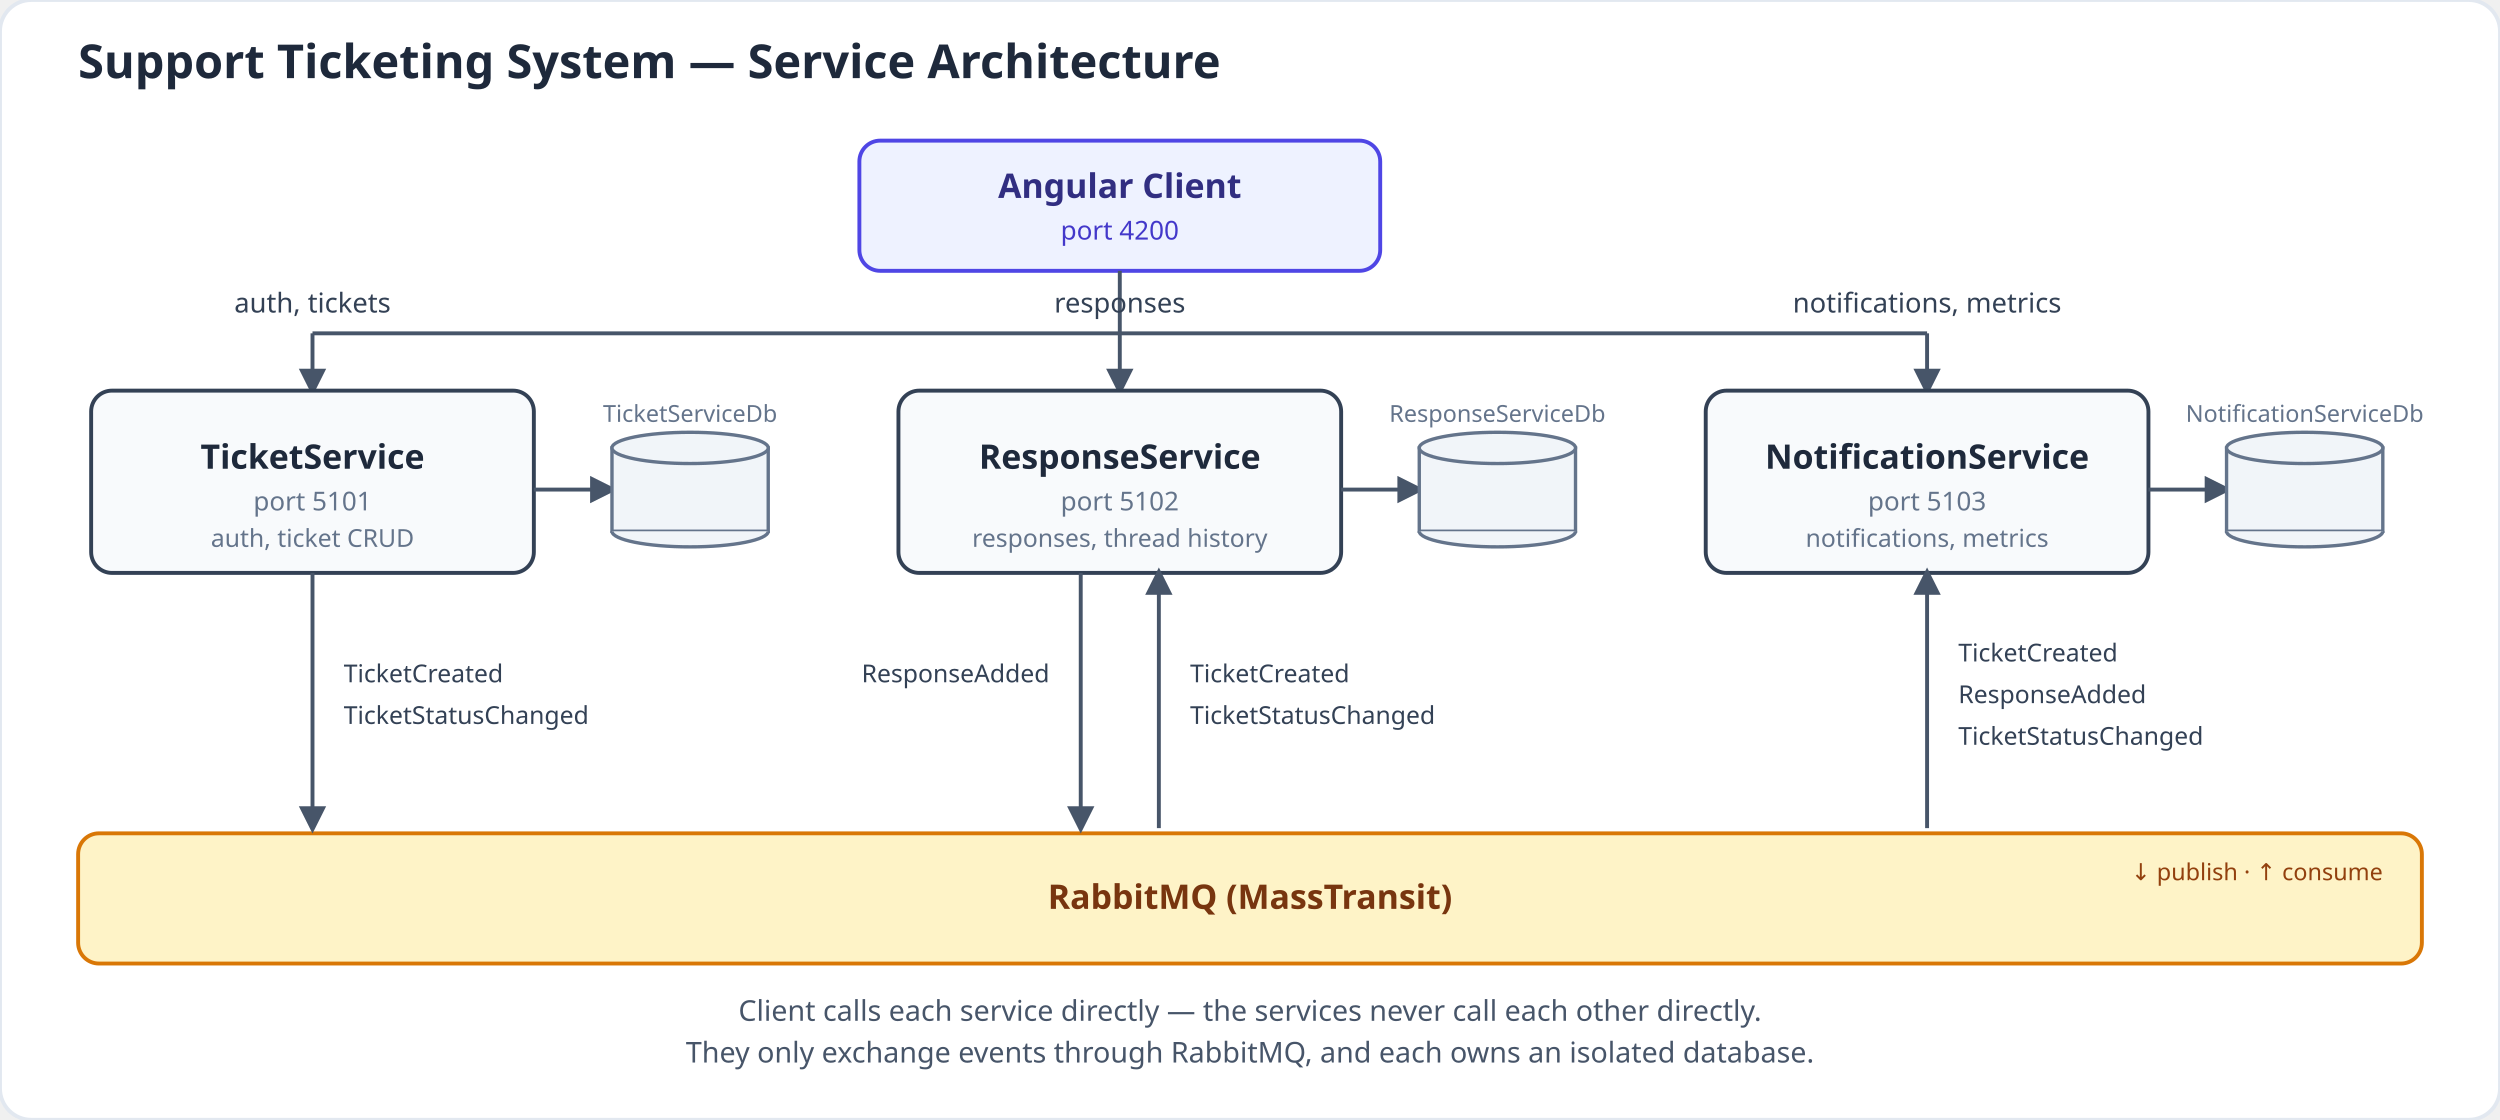
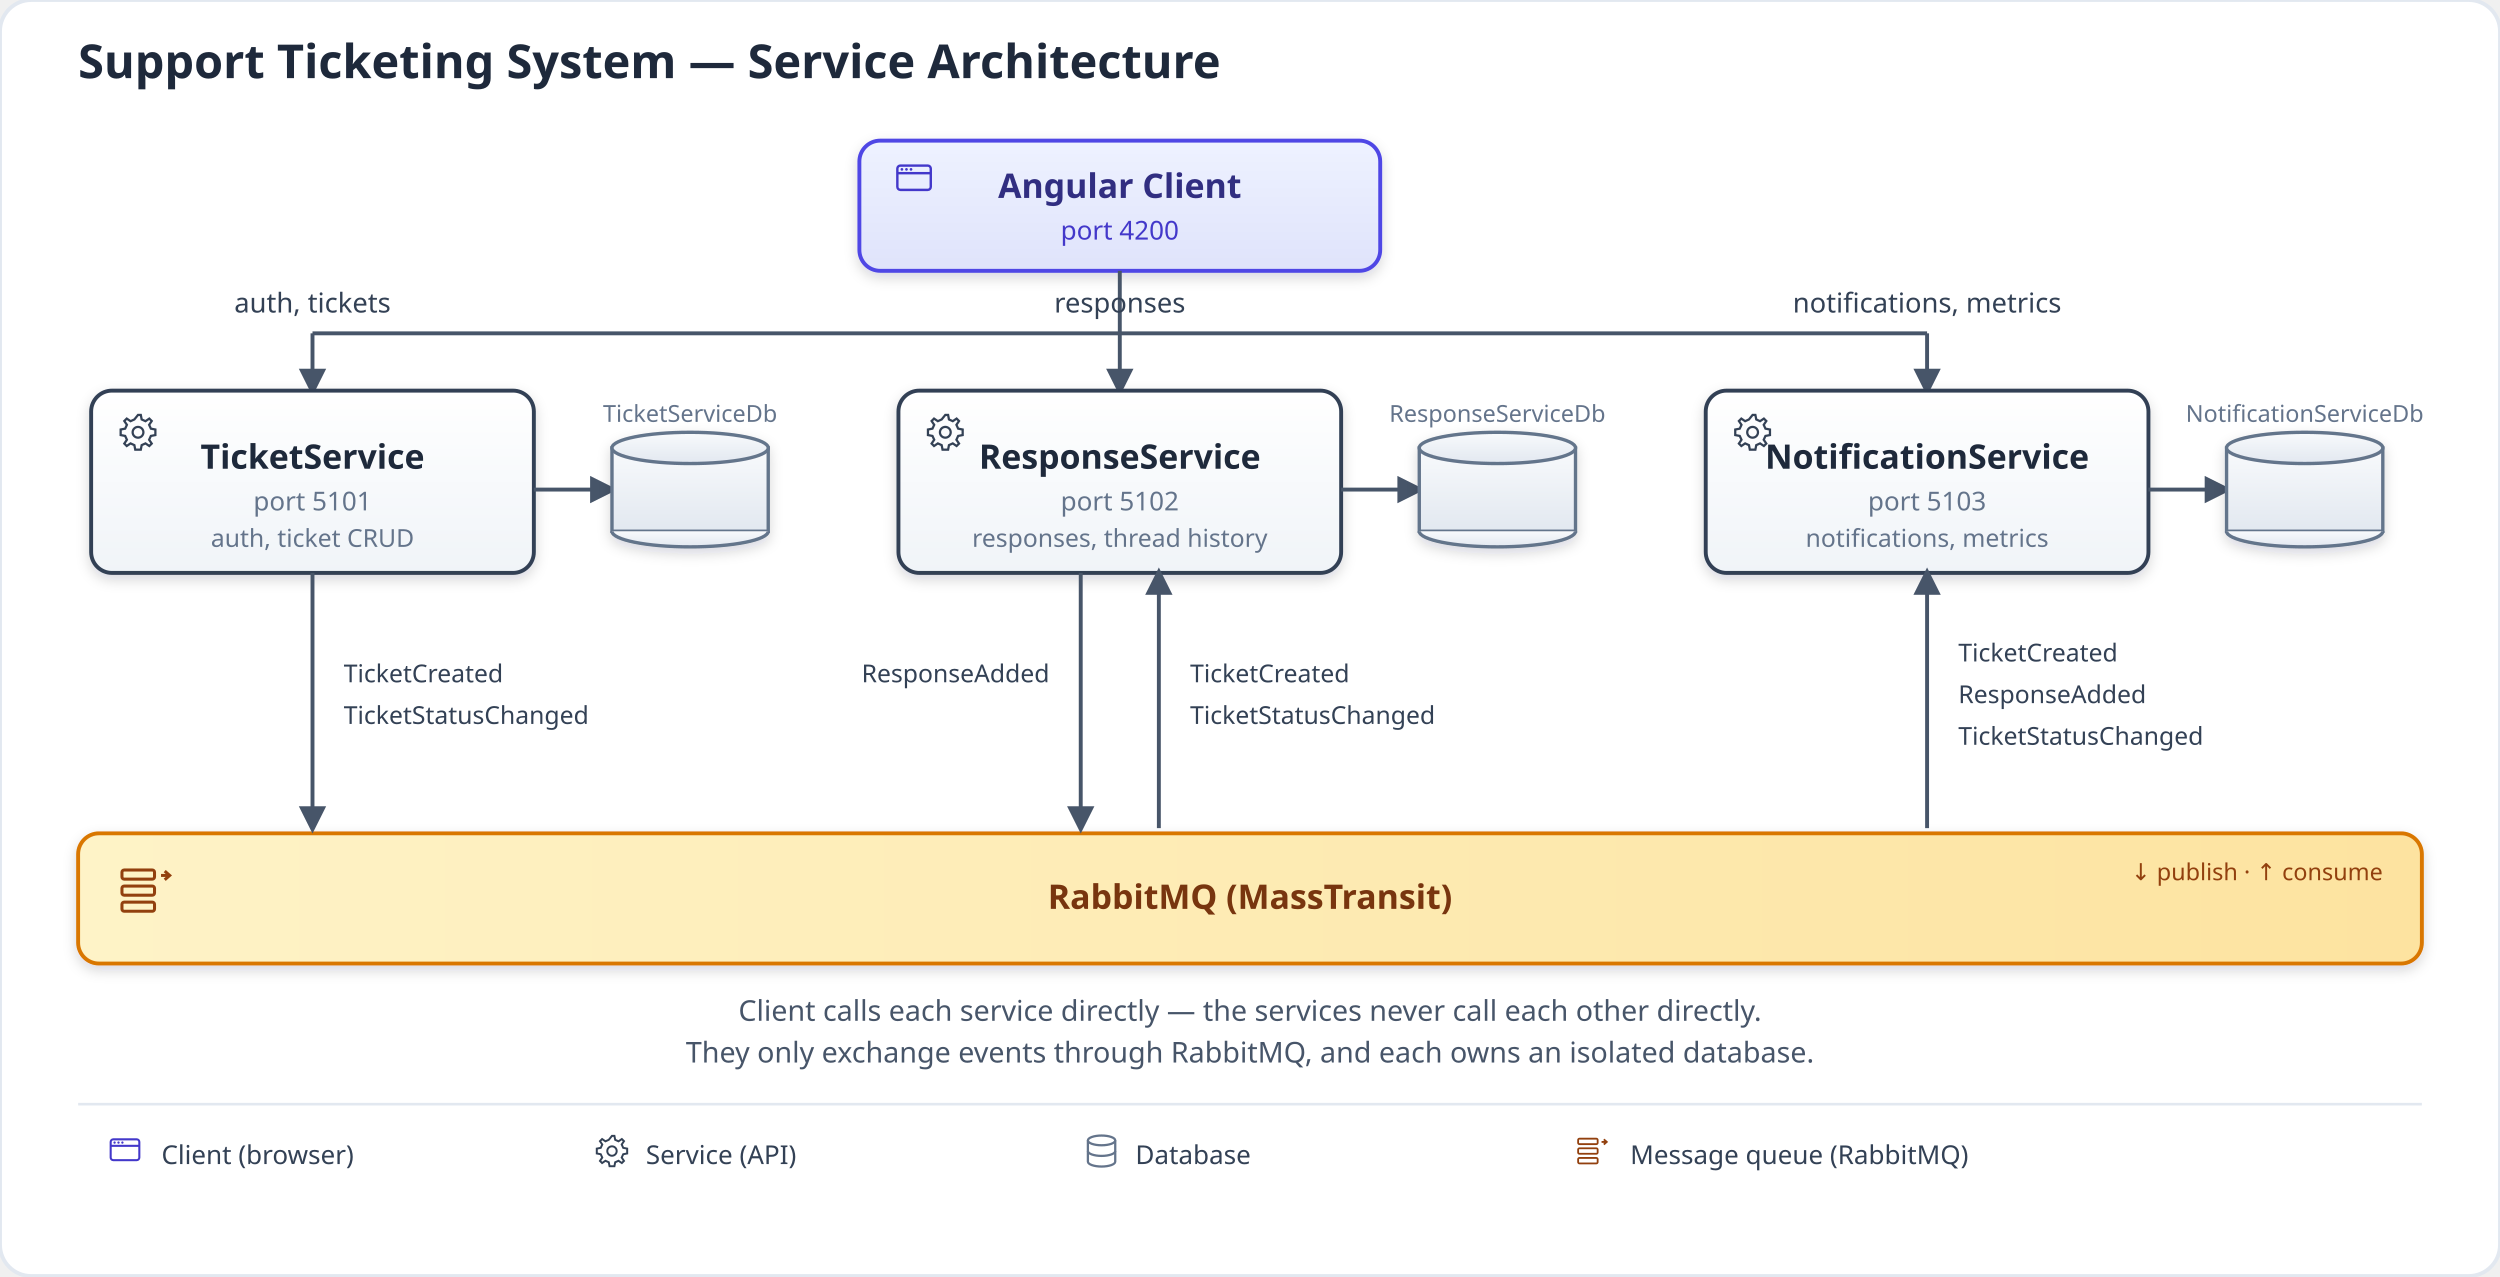
- <svg xmlns="http://www.w3.org/2000/svg" viewBox="0 0 960 430" role="img" aria-label="Architecture diagram: the Angular client calls TicketService, ResponseService, and NotificationService directly over HTTP; each service owns an isolated database; the three services never call each other directly, they only exchange TicketCreated, TicketStatusChanged, and ResponseAdded events through RabbitMQ.">
+ <svg xmlns="http://www.w3.org/2000/svg" viewBox="0 0 960 490" role="img" aria-label="Architecture diagram: the Angular client calls TicketService, ResponseService, and NotificationService directly over HTTP; each service owns an isolated database; the three services never call each other directly, they only exchange TicketCreated, TicketStatusChanged, and ResponseAdded events through RabbitMQ.">
  <defs>
    <marker id="arrow" viewBox="0 0 10 10" refX="8" refY="5" markerWidth="7" markerHeight="7" orient="auto-start-reverse">
      <path d="M0,0 L10,5 L0,10 z" fill="#475569" />
    </marker>
+     <linearGradient id="gradClient" x1="0" y1="0" x2="0" y2="1">
+       <stop offset="0" stop-color="#eef2ff" />
+       <stop offset="1" stop-color="#dfe3fb" />
+     </linearGradient>
+     <linearGradient id="gradService" x1="0" y1="0" x2="0" y2="1">
+       <stop offset="0" stop-color="#ffffff" />
+       <stop offset="1" stop-color="#f0f4f8" />
+     </linearGradient>
+     <linearGradient id="gradDb" x1="0" y1="0" x2="0" y2="1">
+       <stop offset="0" stop-color="#f8fafc" />
+       <stop offset="1" stop-color="#e2e8f0" />
+     </linearGradient>
+     <linearGradient id="gradBus" x1="0" y1="0" x2="1" y2="0">
+       <stop offset="0" stop-color="#fef3c7" />
+       <stop offset="1" stop-color="#fde3a0" />
+     </linearGradient>
+     <filter id="softShadow" x="-30%" y="-30%" width="160%" height="160%">
+       <feDropShadow dx="0" dy="2" stdDeviation="2.5" flood-color="#0f172a" flood-opacity="0.16" />
+     </filter>
+     <symbol id="icon-browser" viewBox="0 0 24 24">
+       <rect x="1" y="1" width="22" height="16" rx="2" fill="none" stroke="currentColor" stroke-width="1.6" />
+       <line x1="1" y1="6" x2="23" y2="6" stroke="currentColor" stroke-width="1.6" />
+       <circle cx="4" cy="3.5" r="0.9" fill="currentColor" />
+       <circle cx="7" cy="3.5" r="0.9" fill="currentColor" />
+       <circle cx="10" cy="3.5" r="0.9" fill="currentColor" />
+     </symbol>
+     <symbol id="icon-gear" viewBox="0 0 24 24">
+       <path d="M12 2 L13.6 2 L14.1 4.6 L16.3 5.6 L18.5 4.1 L19.9 5.5 L18.4 7.7 L19.4 9.9 L22 10.4 L22 13.6 L19.4 14.1 L18.4 16.3 L19.9 18.5 L18.5 19.9 L16.3 18.4 L14.1 19.4 L13.6 22 L10.4 22 L9.9 19.4 L7.7 18.4 L5.5 19.9 L4.1 18.5 L5.6 16.3 L4.6 14.1 L2 13.6 L2 10.4 L4.6 9.9 L5.6 7.7 L4.1 5.5 L5.5 4.1 L7.7 5.6 L9.9 4.6 Z" fill="none" stroke="currentColor" stroke-width="1.3" />
+       <circle cx="12" cy="12" r="3.1" fill="none" stroke="currentColor" stroke-width="1.3" />
+     </symbol>
+     <symbol id="icon-db" viewBox="0 0 24 24">
+       <ellipse cx="12" cy="5" rx="9" ry="3.2" fill="none" stroke="currentColor" stroke-width="1.5" />
+       <path d="M3 5 L3 19 A9 3.2 0 0 0 21 19 L21 5" fill="none" stroke="currentColor" stroke-width="1.5" />
+       <path d="M3 12 A9 3.2 0 0 0 21 12" fill="none" stroke="currentColor" stroke-width="1.5" />
+     </symbol>
+     <symbol id="icon-queue" viewBox="0 0 24 24">
+       <rect x="1" y="2.5" width="15" height="4.2" rx="1" fill="none" stroke="currentColor" stroke-width="1.4" />
+       <rect x="1" y="9.9" width="15" height="4.2" rx="1" fill="none" stroke="currentColor" stroke-width="1.4" />
+       <rect x="1" y="17.3" width="15" height="4.2" rx="1" fill="none" stroke="currentColor" stroke-width="1.4" />
+       <path d="M19 5 L23 5 M20.7 3 L23 5 L20.7 7" fill="none" stroke="currentColor" stroke-width="1.4" />
+     </symbol>
  </defs>
-   <rect x="0" y="0" width="960" height="430" rx="12" fill="#ffffff" stroke="#e2e8f0" stroke-width="1.5" />
+   <rect x="0" y="0" width="960" height="490" rx="12" fill="#ffffff" stroke="#e2e8f0" stroke-width="1.5" />
  <text x="30" y="30" font-family="system-ui, sans-serif" font-size="18" font-weight="600" fill="#1e293b">Support Ticketing System — Service Architecture</text>
-   <rect x="330" y="54" width="200" height="50" rx="8" fill="#eef2ff" stroke="#4f46e5" stroke-width="1.5" />
+   <rect x="330" y="54" width="200" height="50" rx="8" fill="url(#gradClient)" stroke="#4f46e5" stroke-width="1.5" filter="url(#softShadow)" />
+   <use href="#icon-browser" x="342" y="63" width="18" height="14" color="#4338ca" />
  <text x="430" y="76" text-anchor="middle" font-family="system-ui, sans-serif" font-size="13" font-weight="600" fill="#312e81">Angular Client</text>
  <text x="430" y="92" text-anchor="middle" font-family="system-ui, sans-serif" font-size="10" fill="#4338ca">port 4200</text>
  <line x1="430" y1="104" x2="430" y2="150" stroke="#475569" stroke-width="1.5" marker-end="url(#arrow)" />
  <line x1="120" y1="128" x2="740" y2="128" stroke="#475569" stroke-width="1.5" />
  <line x1="120" y1="128" x2="120" y2="150" stroke="#475569" stroke-width="1.5" marker-end="url(#arrow)" />
  <line x1="740" y1="128" x2="740" y2="150" stroke="#475569" stroke-width="1.5" marker-end="url(#arrow)" />
  <text x="120" y="120" text-anchor="middle" font-family="system-ui, sans-serif" font-size="10.5" fill="#334155">auth, tickets</text>
  <text x="430" y="120" text-anchor="middle" font-family="system-ui, sans-serif" font-size="10.5" fill="#334155">responses</text>
  <text x="740" y="120" text-anchor="middle" font-family="system-ui, sans-serif" font-size="10.5" fill="#334155">notifications, metrics</text>
-   <rect x="35" y="150" width="170" height="70" rx="8" fill="#f8fafc" stroke="#334155" stroke-width="1.5" />
+   <rect x="35" y="150" width="170" height="70" rx="8" fill="url(#gradService)" stroke="#334155" stroke-width="1.5" filter="url(#softShadow)" />
+   <use href="#icon-gear" x="45" y="158" width="16" height="16" color="#334155" />
  <text x="120" y="180" text-anchor="middle" font-family="system-ui, sans-serif" font-size="13" font-weight="600" fill="#1e293b">TicketService</text>
  <text x="120" y="196" text-anchor="middle" font-family="system-ui, sans-serif" font-size="10" fill="#64748b">port 5101</text>
  <text x="120" y="210" text-anchor="middle" font-family="system-ui, sans-serif" font-size="9.5" fill="#64748b">auth, ticket CRUD</text>
-   <rect x="345" y="150" width="170" height="70" rx="8" fill="#f8fafc" stroke="#334155" stroke-width="1.5" />
+   <rect x="345" y="150" width="170" height="70" rx="8" fill="url(#gradService)" stroke="#334155" stroke-width="1.5" filter="url(#softShadow)" />
+   <use href="#icon-gear" x="355" y="158" width="16" height="16" color="#334155" />
  <text x="430" y="180" text-anchor="middle" font-family="system-ui, sans-serif" font-size="13" font-weight="600" fill="#1e293b">ResponseService</text>
  <text x="430" y="196" text-anchor="middle" font-family="system-ui, sans-serif" font-size="10" fill="#64748b">port 5102</text>
  <text x="430" y="210" text-anchor="middle" font-family="system-ui, sans-serif" font-size="9.5" fill="#64748b">responses, thread history</text>
-   <rect x="655" y="150" width="170" height="70" rx="8" fill="#f8fafc" stroke="#334155" stroke-width="1.5" />
+   <rect x="655" y="150" width="170" height="70" rx="8" fill="url(#gradService)" stroke="#334155" stroke-width="1.5" filter="url(#softShadow)" />
+   <use href="#icon-gear" x="665" y="158" width="16" height="16" color="#334155" />
  <text x="740" y="180" text-anchor="middle" font-family="system-ui, sans-serif" font-size="13" font-weight="600" fill="#1e293b">NotificationService</text>
  <text x="740" y="196" text-anchor="middle" font-family="system-ui, sans-serif" font-size="10" fill="#64748b">port 5103</text>
  <text x="740" y="210" text-anchor="middle" font-family="system-ui, sans-serif" font-size="9.5" fill="#64748b">notifications, metrics</text>
  <line x1="205" y1="188" x2="235" y2="188" stroke="#475569" stroke-width="1.5" marker-end="url(#arrow)" />
  <line x1="515" y1="188" x2="545" y2="188" stroke="#475569" stroke-width="1.5" marker-end="url(#arrow)" />
  <line x1="825" y1="188" x2="855" y2="188" stroke="#475569" stroke-width="1.5" marker-end="url(#arrow)" />
  <text x="265" y="162" text-anchor="middle" font-family="system-ui, sans-serif" font-size="9" fill="#64748b">TicketServiceDb</text>
-   <g>
-     <rect x="235" y="172" width="60" height="32" fill="#f1f5f9" stroke="#64748b" stroke-width="1.3" />
-     <path d="M 235,204 A 30,6 0 0 0 295,204" fill="#f1f5f9" stroke="#64748b" stroke-width="1.3" />
-     <ellipse cx="265" cy="172" rx="30" ry="6" fill="#f1f5f9" stroke="#64748b" stroke-width="1.3" />
+   <g filter="url(#softShadow)">
+     <rect x="235" y="172" width="60" height="32" fill="url(#gradDb)" stroke="#64748b" stroke-width="1.3" />
+     <path d="M 235,204 A 30,6 0 0 0 295,204" fill="url(#gradDb)" stroke="#64748b" stroke-width="1.3" />
+     <ellipse cx="265" cy="172" rx="30" ry="6" fill="url(#gradDb)" stroke="#64748b" stroke-width="1.3" />
  </g>
  <text x="575" y="162" text-anchor="middle" font-family="system-ui, sans-serif" font-size="9" fill="#64748b">ResponseServiceDb</text>
-   <g>
-     <rect x="545" y="172" width="60" height="32" fill="#f1f5f9" stroke="#64748b" stroke-width="1.3" />
-     <path d="M 545,204 A 30,6 0 0 0 605,204" fill="#f1f5f9" stroke="#64748b" stroke-width="1.3" />
-     <ellipse cx="575" cy="172" rx="30" ry="6" fill="#f1f5f9" stroke="#64748b" stroke-width="1.3" />
+   <g filter="url(#softShadow)">
+     <rect x="545" y="172" width="60" height="32" fill="url(#gradDb)" stroke="#64748b" stroke-width="1.3" />
+     <path d="M 545,204 A 30,6 0 0 0 605,204" fill="url(#gradDb)" stroke="#64748b" stroke-width="1.3" />
+     <ellipse cx="575" cy="172" rx="30" ry="6" fill="url(#gradDb)" stroke="#64748b" stroke-width="1.3" />
  </g>
  <text x="885" y="162" text-anchor="middle" font-family="system-ui, sans-serif" font-size="9" fill="#64748b">NotificationServiceDb</text>
-   <g>
-     <rect x="855" y="172" width="60" height="32" fill="#f1f5f9" stroke="#64748b" stroke-width="1.3" />
-     <path d="M 855,204 A 30,6 0 0 0 915,204" fill="#f1f5f9" stroke="#64748b" stroke-width="1.3" />
-     <ellipse cx="885" cy="172" rx="30" ry="6" fill="#f1f5f9" stroke="#64748b" stroke-width="1.3" />
+   <g filter="url(#softShadow)">
+     <rect x="855" y="172" width="60" height="32" fill="url(#gradDb)" stroke="#64748b" stroke-width="1.3" />
+     <path d="M 855,204 A 30,6 0 0 0 915,204" fill="url(#gradDb)" stroke="#64748b" stroke-width="1.3" />
+     <ellipse cx="885" cy="172" rx="30" ry="6" fill="url(#gradDb)" stroke="#64748b" stroke-width="1.3" />
  </g>
-   <rect x="30" y="320" width="900" height="50" rx="8" fill="#fef3c7" stroke="#d97706" stroke-width="1.5" />
+   <rect x="30" y="320" width="900" height="50" rx="8" fill="url(#gradBus)" stroke="#d97706" stroke-width="1.5" filter="url(#softShadow)" />
+   <use href="#icon-queue" x="46" y="332" width="20" height="20" color="#92400e" />
  <text x="480" y="349" text-anchor="middle" font-family="system-ui, sans-serif" font-size="13" font-weight="600" fill="#78350f">RabbitMQ (MassTransit)</text>
  <text x="915" y="338" text-anchor="end" font-family="system-ui, sans-serif" font-size="9" fill="#92400e">↓ publish · ↑ consume</text>
  <line x1="120" y1="220" x2="120" y2="318" stroke="#475569" stroke-width="1.5" marker-end="url(#arrow)" />
  <text x="132" y="262" font-family="system-ui, sans-serif" font-size="9.5" fill="#334155">TicketCreated</text>
  <text x="132" y="278" font-family="system-ui, sans-serif" font-size="9.5" fill="#334155">TicketStatusChanged</text>
  <line x1="415" y1="220" x2="415" y2="318" stroke="#475569" stroke-width="1.5" marker-end="url(#arrow)" />
  <text x="403" y="262" text-anchor="end" font-family="system-ui, sans-serif" font-size="9.5" fill="#334155">ResponseAdded</text>
  <line x1="445" y1="318" x2="445" y2="220" stroke="#475569" stroke-width="1.5" marker-end="url(#arrow)" />
  <text x="457" y="262" font-family="system-ui, sans-serif" font-size="9.5" fill="#334155">TicketCreated</text>
  <text x="457" y="278" font-family="system-ui, sans-serif" font-size="9.5" fill="#334155">TicketStatusChanged</text>
  <line x1="740" y1="318" x2="740" y2="220" stroke="#475569" stroke-width="1.5" marker-end="url(#arrow)" />
  <text x="752" y="254" font-family="system-ui, sans-serif" font-size="9.5" fill="#334155">TicketCreated</text>
  <text x="752" y="270" font-family="system-ui, sans-serif" font-size="9.5" fill="#334155">ResponseAdded</text>
  <text x="752" y="286" font-family="system-ui, sans-serif" font-size="9.5" fill="#334155">TicketStatusChanged</text>
  <text x="480" y="392" text-anchor="middle" font-family="system-ui, sans-serif" font-size="11" fill="#475569">Client calls each service directly — the services never call each other directly.</text>
  <text x="480" y="408" text-anchor="middle" font-family="system-ui, sans-serif" font-size="11" fill="#475569">They only exchange events through RabbitMQ, and each owns an isolated database.</text>
+   <line x1="30" y1="424" x2="930" y2="424" stroke="#e2e8f0" stroke-width="1" />
+   <use href="#icon-browser" x="40" y="437" width="16" height="12" color="#4338ca" />
+   <text x="62" y="447" font-family="system-ui, sans-serif" font-size="10" fill="#334155">Client (browser)</text>
+   <use href="#icon-gear" x="228" y="435" width="14" height="14" color="#334155" />
+   <text x="248" y="447" font-family="system-ui, sans-serif" font-size="10" fill="#334155">Service (API)</text>
+   <use href="#icon-db" x="416" y="435" width="14" height="14" color="#64748b" />
+   <text x="436" y="447" font-family="system-ui, sans-serif" font-size="10" fill="#334155">Database</text>
+   <use href="#icon-queue" x="604" y="436" width="15" height="12" color="#92400e" />
+   <text x="626" y="447" font-family="system-ui, sans-serif" font-size="10" fill="#334155">Message queue (RabbitMQ)</text>
</svg>
